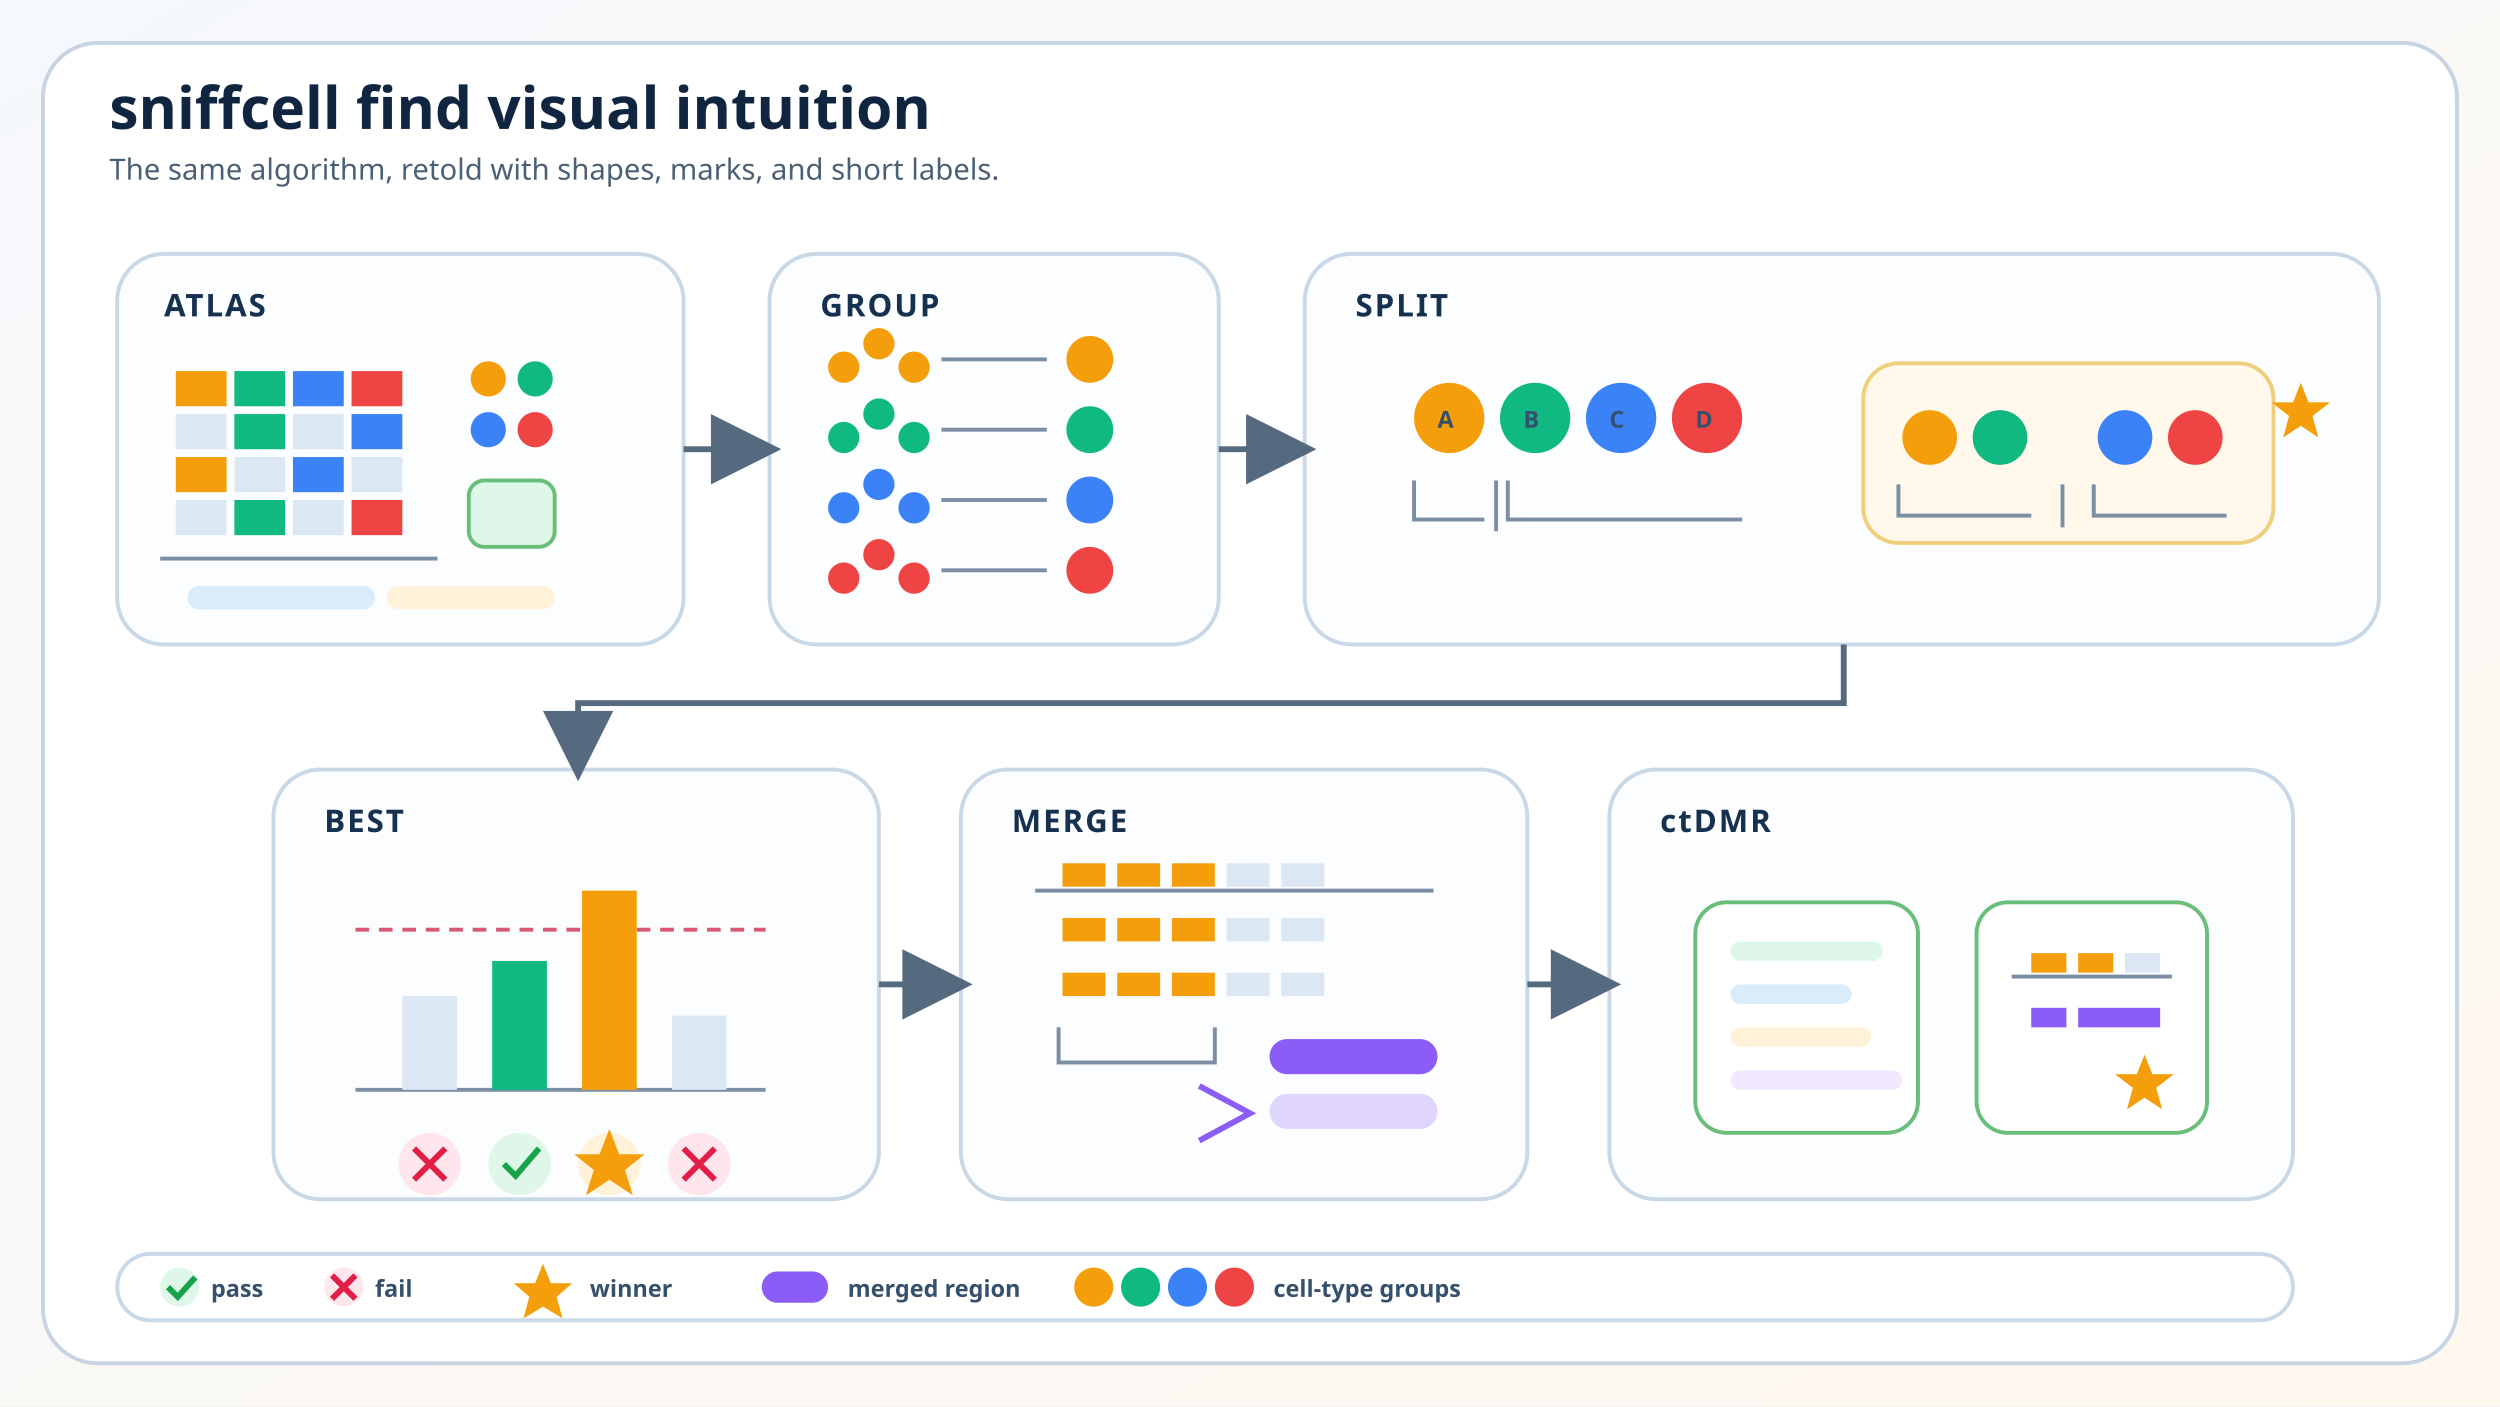
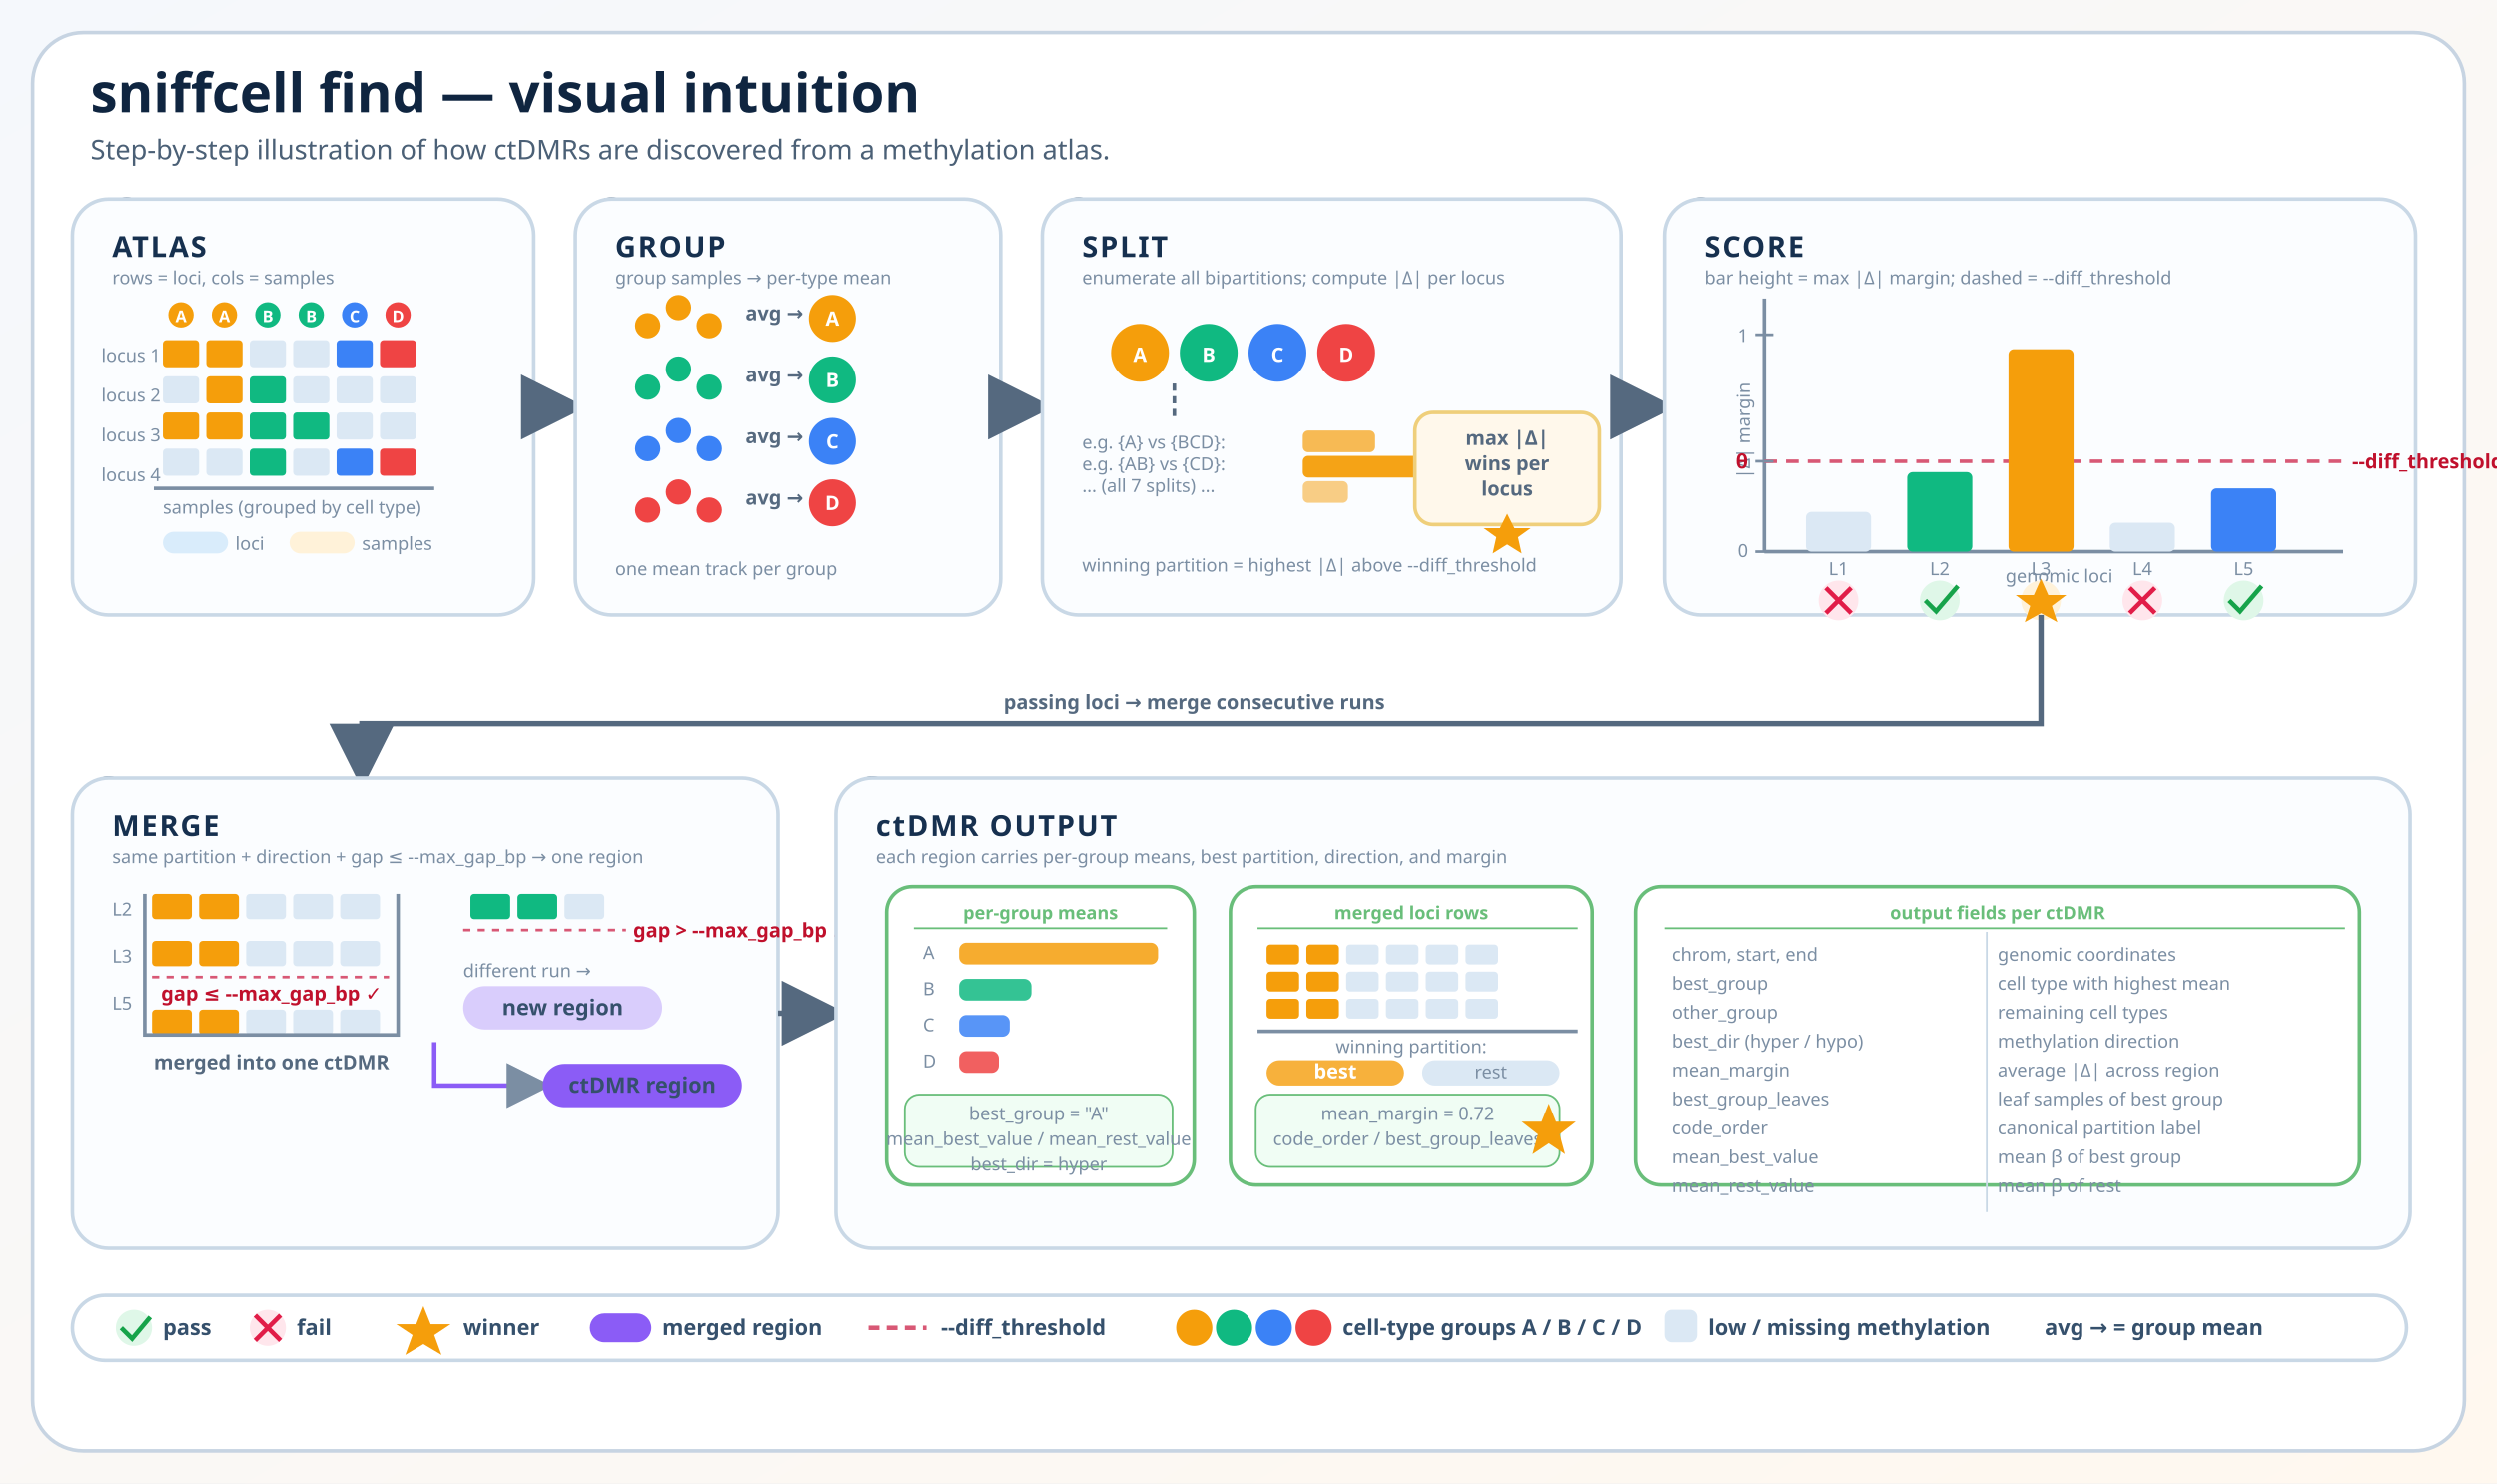
- <svg xmlns="http://www.w3.org/2000/svg" width="1280" height="720" viewBox="0 0 1280 720">
+ <svg xmlns="http://www.w3.org/2000/svg" width="1380" height="820" viewBox="0 0 1380 820">
  <defs>
    <style>
-       .title { font: 700 30px 'Trebuchet MS', sans-serif; fill: #0f2540; }
-       .subtitle { font: 500 15px 'Trebuchet MS', sans-serif; fill: #4b6076; }
+       .title      { font: 700 30px 'Trebuchet MS', sans-serif; fill: #0f2540; }
+       .subtitle   { font: 500 15px 'Trebuchet MS', sans-serif; fill: #4b6076; }
      .panelLabel { font: 700 16px 'Trebuchet MS', sans-serif; fill: #16304f; letter-spacing: 1px; }
-       .legend { font: 600 12px 'Trebuchet MS', sans-serif; fill: #35506c; }
-       .shell { fill: #ffffff; stroke: #c7d4e2; stroke-width: 2; }
-       .panel { fill: #fbfdff; stroke: #c9d8e6; stroke-width: 2; }
-       .flow { stroke: #55697f; stroke-width: 3; fill: none; }
-       .thin { stroke: #7b8ea3; stroke-width: 2; fill: none; }
-       .ghost { fill: #dbe8f4; }
-       .a { fill: #f59e0b; }
-       .b { fill: #10b981; }
-       .c { fill: #3b82f6; }
-       .d { fill: #ef4444; }
-       .ok { fill: #16a34a; }
-       .no { fill: #e11d48; }
-       .star { fill: #f59e0b; }
-       .merge { fill: #8b5cf6; }
+       .legend     { font: 600 12px 'Trebuchet MS', sans-serif; fill: #35506c; }
+       .annot      { font: 600 11px 'Trebuchet MS', sans-serif; fill: #55697f; }
+       .annotRed   { font: 600 11px 'Trebuchet MS', sans-serif; fill: #c0102c; }
+       .annotSmall { font: 500 10px 'Trebuchet MS', sans-serif; fill: #7b8ea3; }
+       .stepNum    { font: 700 11px 'Trebuchet MS', sans-serif; fill: #ffffff; }
+       .subLabel   { font: 600 10px 'Trebuchet MS', sans-serif; fill: #69be7a; }
+       .shell      { fill: #ffffff; stroke: #c7d4e2; stroke-width: 2; }
+       .panel      { fill: #fbfdff; stroke: #c9d8e6; stroke-width: 2; }
+       .flow       { stroke: #55697f; stroke-width: 3; fill: none; }
+       .thin       { stroke: #7b8ea3; stroke-width: 2; fill: none; }
+       .thinRed    { stroke: #d85875; stroke-width: 2; fill: none; stroke-dasharray: 7 5; }
+       .ghost      { fill: #dbe8f4; }
+       .a          { fill: #f59e0b; }
+       .b          { fill: #10b981; }
+       .c          { fill: #3b82f6; }
+       .d          { fill: #ef4444; }
+       .ok         { fill: #16a34a; }
+       .no         { fill: #e11d48; }
+       .star       { fill: #f59e0b; }
+       .merge      { fill: #8b5cf6; }
    </style>
    <linearGradient id="bg2" x1="0" y1="0" x2="1" y2="1">
      <stop offset="0%" stop-color="#f5f8fc" />
      <stop offset="100%" stop-color="#fff8ef" />
    </linearGradient>
    <marker id="arrowHead2" markerWidth="12" markerHeight="12" refX="10" refY="6" orient="auto">
      <path d="M 0 0 L 12 6 L 0 12 z" fill="#55697f" />
    </marker>
+     <marker id="arrowDown" markerWidth="12" markerHeight="12" refX="6" refY="10" orient="auto">
+       <path d="M 0 0 L 6 12 L 12 0 z" fill="#55697f" />
+     </marker>
+     <marker id="arrowThin" markerWidth="10" markerHeight="10" refX="8" refY="5" orient="auto">
+       <path d="M 0 0 L 10 5 L 0 10 z" fill="#7b8ea3" />
+     </marker>
  </defs>
-   <rect x="0" y="0" width="1280" height="720" fill="url(#bg2)" />
-   <rect x="22" y="22" width="1236" height="676" rx="28" class="shell" />
-   <text x="56" y="66" class="title">sniffcell find visual intuition</text>
-   <text x="56" y="92" class="subtitle">The same algorithm, retold with shapes, marks, and short labels.</text>
-   <rect x="60" y="130" width="290" height="200" rx="24" class="panel" />
-   <text x="84" y="162" class="panelLabel">ATLAS</text>
-   <rect x="90" y="190" width="26" height="18" class="a" />
-   <rect x="120" y="190" width="26" height="18" class="b" />
-   <rect x="150" y="190" width="26" height="18" class="c" />
-   <rect x="180" y="190" width="26" height="18" class="d" />
-   <rect x="90" y="212" width="26" height="18" class="ghost" />
-   <rect x="120" y="212" width="26" height="18" class="b" />
-   <rect x="150" y="212" width="26" height="18" class="ghost" />
-   <rect x="180" y="212" width="26" height="18" class="c" />
-   <rect x="90" y="234" width="26" height="18" class="a" />
-   <rect x="120" y="234" width="26" height="18" class="ghost" />
-   <rect x="150" y="234" width="26" height="18" class="c" />
-   <rect x="180" y="234" width="26" height="18" class="ghost" />
-   <rect x="90" y="256" width="26" height="18" class="ghost" />
-   <rect x="120" y="256" width="26" height="18" class="b" />
-   <rect x="150" y="256" width="26" height="18" class="ghost" />
-   <rect x="180" y="256" width="26" height="18" class="d" />
-   <line x1="82" y1="286" x2="224" y2="286" class="thin" />
-   <circle cx="250" cy="194" r="9" class="a" />
-   <circle cx="274" cy="194" r="9" class="b" />
-   <circle cx="250" cy="220" r="9" class="c" />
-   <circle cx="274" cy="220" r="9" class="d" />
-   <rect x="240" y="246" width="44" height="34" rx="8" fill="#dff7e8" stroke="#69be7a" stroke-width="2" />
-   <rect x="96" y="300" width="96" height="12" rx="6" fill="#d9ecfb" />
-   <rect x="198" y="300" width="86" height="12" rx="6" fill="#fff2d9" />
-   <rect x="394" y="130" width="230" height="200" rx="24" class="panel" />
-   <text x="420" y="162" class="panelLabel">GROUP</text>
-   <circle cx="432" cy="188" r="8" class="a" />
-   <circle cx="450" cy="176" r="8" class="a" />
-   <circle cx="468" cy="188" r="8" class="a" />
-   <path d="M482 184 L536 184" class="thin" />
-   <circle cx="558" cy="184" r="12" class="a" />
-   <circle cx="432" cy="224" r="8" class="b" />
-   <circle cx="450" cy="212" r="8" class="b" />
-   <circle cx="468" cy="224" r="8" class="b" />
-   <path d="M482 220 L536 220" class="thin" />
-   <circle cx="558" cy="220" r="12" class="b" />
-   <circle cx="432" cy="260" r="8" class="c" />
-   <circle cx="450" cy="248" r="8" class="c" />
-   <circle cx="468" cy="260" r="8" class="c" />
-   <path d="M482 256 L536 256" class="thin" />
-   <circle cx="558" cy="256" r="12" class="c" />
-   <circle cx="432" cy="296" r="8" class="d" />
-   <circle cx="450" cy="284" r="8" class="d" />
-   <circle cx="468" cy="296" r="8" class="d" />
-   <path d="M482 292 L536 292" class="thin" />
-   <circle cx="558" cy="292" r="12" class="d" />
-   <rect x="668" y="130" width="550" height="200" rx="24" class="panel" />
-   <text x="694" y="162" class="panelLabel">SPLIT</text>
-   <circle cx="742" cy="214" r="18" class="a" />
-   <circle cx="786" cy="214" r="18" class="b" />
-   <circle cx="830" cy="214" r="18" class="c" />
-   <circle cx="874" cy="214" r="18" class="d" />
-   <text x="736" y="219" class="legend">A</text>
-   <text x="780" y="219" class="legend">B</text>
-   <text x="824" y="219" class="legend">C</text>
-   <text x="868" y="219" class="legend">D</text>
-   <path d="M724 246 L724 266 L760 266" class="thin" />
-   <path d="M772 246 L772 266 L892 266" class="thin" />
-   <line x1="766" y1="246" x2="766" y2="272" class="thin" />
-   <rect x="954" y="186" width="210" height="92" rx="18" fill="#fff8eb" stroke="#efcf7b" stroke-width="2" />
-   <circle cx="988" cy="224" r="14" class="a" />
-   <circle cx="1024" cy="224" r="14" class="b" />
-   <circle cx="1088" cy="224" r="14" class="c" />
-   <circle cx="1124" cy="224" r="14" class="d" />
-   <path d="M972 248 L972 264 L1040 264" class="thin" />
-   <path d="M1072 248 L1072 264 L1140 264" class="thin" />
-   <line x1="1056" y1="248" x2="1056" y2="270" class="thin" />
-   <polygon points="1178,196 1182,206 1193,206 1184,213 1187,224 1178,218 1169,224 1172,213 1163,206 1174,206" class="star" />
-   <rect x="140" y="394" width="310" height="220" rx="24" class="panel" />
-   <text x="166" y="426" class="panelLabel">BEST</text>
-   <line x1="182" y1="558" x2="392" y2="558" class="thin" />
-   <line x1="182" y1="476" x2="392" y2="476" stroke="#d85875" stroke-width="2" stroke-dasharray="7 5" />
-   <rect x="206" y="510" width="28" height="48" class="ghost" />
-   <rect x="252" y="492" width="28" height="66" class="b" />
-   <rect x="298" y="456" width="28" height="102" class="a" />
-   <rect x="344" y="520" width="28" height="38" class="ghost" />
-   <circle cx="220" cy="596" r="16" fill="#ffe6ec" />
-   <line x1="212" y1="588" x2="228" y2="604" stroke="#e11d48" stroke-width="3" />
-   <line x1="228" y1="588" x2="212" y2="604" stroke="#e11d48" stroke-width="3" />
-   <circle cx="266" cy="596" r="16" fill="#dff7e8" />
-   <polyline points="258,596 264,602 276,588" fill="none" stroke="#16a34a" stroke-width="3" />
-   <circle cx="312" cy="596" r="16" fill="#fff2d9" />
-   <polygon points="312,578 317,591 330,591 320,599 324,612 312,604 300,612 304,599 294,591 307,591" class="star" />
-   <circle cx="358" cy="596" r="16" fill="#ffe6ec" />
-   <line x1="350" y1="588" x2="366" y2="604" stroke="#e11d48" stroke-width="3" />
-   <line x1="366" y1="588" x2="350" y2="604" stroke="#e11d48" stroke-width="3" />
-   <rect x="492" y="394" width="290" height="220" rx="24" class="panel" />
-   <text x="518" y="426" class="panelLabel">MERGE</text>
-   <line x1="530" y1="456" x2="734" y2="456" class="thin" />
-   <rect x="544" y="442" width="22" height="12" class="a" />
-   <rect x="572" y="442" width="22" height="12" class="a" />
-   <rect x="600" y="442" width="22" height="12" class="a" />
-   <rect x="628" y="442" width="22" height="12" class="ghost" />
-   <rect x="656" y="442" width="22" height="12" class="ghost" />
-   <rect x="544" y="470" width="22" height="12" class="a" />
-   <rect x="572" y="470" width="22" height="12" class="a" />
-   <rect x="600" y="470" width="22" height="12" class="a" />
-   <rect x="628" y="470" width="22" height="12" class="ghost" />
-   <rect x="656" y="470" width="22" height="12" class="ghost" />
-   <rect x="544" y="498" width="22" height="12" class="a" />
-   <rect x="572" y="498" width="22" height="12" class="a" />
-   <rect x="600" y="498" width="22" height="12" class="a" />
-   <rect x="628" y="498" width="22" height="12" class="ghost" />
-   <rect x="656" y="498" width="22" height="12" class="ghost" />
-   <path d="M542 526 L542 544 L622 544 L622 526" class="thin" />
-   <rect x="650" y="532" width="86" height="18" rx="9" class="merge" />
-   <rect x="650" y="560" width="86" height="18" rx="9" class="merge" opacity="0.25" />
-   <polyline points="614,556 640,570 614,584" fill="none" stroke="#8b5cf6" stroke-width="3" />
-   <rect x="824" y="394" width="350" height="220" rx="24" class="panel" />
-   <text x="850" y="426" class="panelLabel">ctDMR</text>
-   <rect x="868" y="462" width="114" height="118" rx="16" fill="#ffffff" stroke="#69be7a" stroke-width="2" />
-   <rect x="886" y="482" width="78" height="10" rx="5" fill="#dff7e8" />
-   <rect x="886" y="504" width="62" height="10" rx="5" fill="#d9ecfb" />
-   <rect x="886" y="526" width="72" height="10" rx="5" fill="#fff2d9" />
-   <rect x="886" y="548" width="88" height="10" rx="5" fill="#f1eaff" />
-   <rect x="1012" y="462" width="118" height="118" rx="16" fill="#ffffff" stroke="#69be7a" stroke-width="2" />
-   <line x1="1030" y1="500" x2="1112" y2="500" class="thin" />
-   <rect x="1040" y="488" width="18" height="10" class="a" />
-   <rect x="1064" y="488" width="18" height="10" class="a" />
-   <rect x="1088" y="488" width="18" height="10" class="ghost" />
-   <rect x="1040" y="516" width="18" height="10" class="merge" />
-   <rect x="1064" y="516" width="42" height="10" class="merge" />
-   <polygon points="1098,540 1102,550 1113,550 1104,557 1107,568 1098,562 1089,568 1092,557 1083,550 1094,550" class="star" />
-   <path d="M350 230 L394 230" class="flow" marker-end="url(#arrowHead2)" />
-   <path d="M624 230 L668 230" class="flow" marker-end="url(#arrowHead2)" />
-   <path d="M944 330 L944 360 L296 360 L296 394" class="flow" marker-end="url(#arrowHead2)" />
-   <path d="M450 504 L492 504" class="flow" marker-end="url(#arrowHead2)" />
-   <path d="M782 504 L824 504" class="flow" marker-end="url(#arrowHead2)" />
-   <rect x="60" y="642" width="1114" height="34" rx="17" fill="#ffffff" stroke="#c9d8e6" stroke-width="2" />
-   <circle cx="92" cy="659" r="10" fill="#dff7e8" />
-   <polyline points="86,659 91,664 100,654" fill="none" stroke="#16a34a" stroke-width="3" />
-   <text x="108" y="664" class="legend">pass</text>
-   <circle cx="176" cy="659" r="10" fill="#ffe6ec" />
-   <line x1="170" y1="653" x2="182" y2="665" stroke="#e11d48" stroke-width="3" />
-   <line x1="182" y1="653" x2="170" y2="665" stroke="#e11d48" stroke-width="3" />
-   <text x="192" y="664" class="legend">fail</text>
-   <polygon points="278,647 282,657 293,657 285,664 288,675 278,669 268,675 271,664 263,657 274,657" class="star" />
-   <text x="302" y="664" class="legend">winner</text>
-   <rect x="390" y="651" width="34" height="16" rx="8" class="merge" />
-   <text x="434" y="664" class="legend">merged region</text>
-   <circle cx="560" cy="659" r="10" class="a" />
-   <circle cx="584" cy="659" r="10" class="b" />
-   <circle cx="608" cy="659" r="10" class="c" />
-   <circle cx="632" cy="659" r="10" class="d" />
-   <text x="652" y="664" class="legend">cell-type groups</text>
+   <rect x="0" y="0" width="1380" height="820" fill="url(#bg2)" />
+   <rect x="18" y="18" width="1344" height="784" rx="28" class="shell" />
+   <text x="50" y="62" class="title">sniffcell find  —  visual intuition</text>
+   <text x="50" y="88" class="subtitle">Step-by-step illustration of how ctDMRs are discovered from a methylation atlas.</text>
+   <circle cx="70" cy="120" r="11" fill="#55697f" />
+   <text x="70" y="124" class="stepNum" text-anchor="middle">1</text>
+   <rect x="40" y="110" width="255" height="230" rx="20" class="panel" />
+   <text x="62" y="142" class="panelLabel">ATLAS</text>
+   <text x="62" y="157" class="annotSmall">rows = loci, cols = samples</text>
+   <circle cx="100" cy="174" r="7" class="a" />
+   <circle cx="124" cy="174" r="7" class="a" />
+   <circle cx="148" cy="174" r="7" class="b" />
+   <circle cx="172" cy="174" r="7" class="b" />
+   <circle cx="196" cy="174" r="7" class="c" />
+   <circle cx="220" cy="174" r="7" class="d" />
+   <text x="100" y="178" class="stepNum" text-anchor="middle" style="font-size:9px">A</text>
+   <text x="124" y="178" class="stepNum" text-anchor="middle" style="font-size:9px">A</text>
+   <text x="148" y="178" class="stepNum" text-anchor="middle" style="font-size:9px">B</text>
+   <text x="172" y="178" class="stepNum" text-anchor="middle" style="font-size:9px">B</text>
+   <text x="196" y="178" class="stepNum" text-anchor="middle" style="font-size:9px">C</text>
+   <text x="220" y="178" class="stepNum" text-anchor="middle" style="font-size:9px">D</text>
+   <text x="56" y="200" class="annotSmall">locus 1</text>
+   <text x="56" y="222" class="annotSmall">locus 2</text>
+   <text x="56" y="244" class="annotSmall">locus 3</text>
+   <text x="56" y="266" class="annotSmall">locus 4</text>
+   <rect x="90" y="188" width="20" height="15" class="a" rx="2" />
+   <rect x="114" y="188" width="20" height="15" class="a" rx="2" />
+   <rect x="138" y="188" width="20" height="15" class="ghost" rx="2" />
+   <rect x="162" y="188" width="20" height="15" class="ghost" rx="2" />
+   <rect x="186" y="188" width="20" height="15" class="c" rx="2" />
+   <rect x="210" y="188" width="20" height="15" class="d" rx="2" />
+   <rect x="90" y="208" width="20" height="15" class="ghost" rx="2" />
+   <rect x="114" y="208" width="20" height="15" class="a" rx="2" />
+   <rect x="138" y="208" width="20" height="15" class="b" rx="2" />
+   <rect x="162" y="208" width="20" height="15" class="ghost" rx="2" />
+   <rect x="186" y="208" width="20" height="15" class="ghost" rx="2" />
+   <rect x="210" y="208" width="20" height="15" class="ghost" rx="2" />
+   <rect x="90" y="228" width="20" height="15" class="a" rx="2" />
+   <rect x="114" y="228" width="20" height="15" class="a" rx="2" />
+   <rect x="138" y="228" width="20" height="15" class="b" rx="2" />
+   <rect x="162" y="228" width="20" height="15" class="b" rx="2" />
+   <rect x="186" y="228" width="20" height="15" class="ghost" rx="2" />
+   <rect x="210" y="228" width="20" height="15" class="ghost" rx="2" />
+   <rect x="90" y="248" width="20" height="15" class="ghost" rx="2" />
+   <rect x="114" y="248" width="20" height="15" class="ghost" rx="2" />
+   <rect x="138" y="248" width="20" height="15" class="b" rx="2" />
+   <rect x="162" y="248" width="20" height="15" class="ghost" rx="2" />
+   <rect x="186" y="248" width="20" height="15" class="c" rx="2" />
+   <rect x="210" y="248" width="20" height="15" class="d" rx="2" />
+   <line x1="85" y1="270" x2="240" y2="270" class="thin" />
+   <text x="90" y="284" class="annotSmall">samples (grouped by cell type)</text>
+   <rect x="90" y="294" width="36" height="12" rx="6" fill="#d9ecfb" />
+   <text x="130" y="304" class="annotSmall">loci</text>
+   <rect x="160" y="294" width="36" height="12" rx="6" fill="#fff2d9" />
+   <text x="200" y="304" class="annotSmall">samples</text>
+   <path d="M295 225 L318 225" class="flow" marker-end="url(#arrowHead2)" />
+   <circle cx="338" cy="120" r="11" fill="#55697f" />
+   <text x="338" y="124" class="stepNum" text-anchor="middle">2</text>
+   <rect x="318" y="110" width="235" height="230" rx="20" class="panel" />
+   <text x="340" y="142" class="panelLabel">GROUP</text>
+   <text x="340" y="157" class="annotSmall">group samples → per-type mean</text>
+   <circle cx="358" cy="180" r="7" class="a" />
+   <circle cx="375" cy="170" r="7" class="a" />
+   <circle cx="392" cy="180" r="7" class="a" />
+   <text x="412" y="177" class="annot">avg →</text>
+   <circle cx="460" cy="176" r="13" class="a" />
+   <text x="460" y="180" class="stepNum" text-anchor="middle">A</text>
+   <circle cx="358" cy="214" r="7" class="b" />
+   <circle cx="375" cy="204" r="7" class="b" />
+   <circle cx="392" cy="214" r="7" class="b" />
+   <text x="412" y="211" class="annot">avg →</text>
+   <circle cx="460" cy="210" r="13" class="b" />
+   <text x="460" y="214" class="stepNum" text-anchor="middle">B</text>
+   <circle cx="358" cy="248" r="7" class="c" />
+   <circle cx="375" cy="238" r="7" class="c" />
+   <circle cx="392" cy="248" r="7" class="c" />
+   <text x="412" y="245" class="annot">avg →</text>
+   <circle cx="460" cy="244" r="13" class="c" />
+   <text x="460" y="248" class="stepNum" text-anchor="middle">C</text>
+   <circle cx="358" cy="282" r="7" class="d" />
+   <circle cx="375" cy="272" r="7" class="d" />
+   <circle cx="392" cy="282" r="7" class="d" />
+   <text x="412" y="279" class="annot">avg →</text>
+   <circle cx="460" cy="278" r="13" class="d" />
+   <text x="460" y="282" class="stepNum" text-anchor="middle">D</text>
+   <text x="340" y="318" class="annotSmall">one mean track per group</text>
+   <path d="M553 225 L576 225" class="flow" marker-end="url(#arrowHead2)" />
+   <circle cx="596" cy="120" r="11" fill="#55697f" />
+   <text x="596" y="124" class="stepNum" text-anchor="middle">3</text>
+   <rect x="576" y="110" width="320" height="230" rx="20" class="panel" />
+   <text x="598" y="142" class="panelLabel">SPLIT</text>
+   <text x="598" y="157" class="annotSmall">enumerate all bipartitions; compute |Δ| per locus</text>
+   <circle cx="630" cy="195" r="16" class="a" />
+   <circle cx="668" cy="195" r="16" class="b" />
+   <circle cx="706" cy="195" r="16" class="c" />
+   <circle cx="744" cy="195" r="16" class="d" />
+   <text x="630" y="200" class="stepNum" text-anchor="middle">A</text>
+   <text x="668" y="200" class="stepNum" text-anchor="middle">B</text>
+   <text x="706" y="200" class="stepNum" text-anchor="middle">C</text>
+   <text x="744" y="200" class="stepNum" text-anchor="middle">D</text>
+   <line x1="649" y1="212" x2="649" y2="232" stroke="#55697f" stroke-width="2" stroke-dasharray="4 3" />
+   <text x="598" y="248" class="annotSmall">e.g. {A} vs {BCD}:</text>
+   <text x="598" y="260" class="annotSmall">e.g. {AB} vs {CD}:</text>
+   <text x="598" y="272" class="annotSmall">... (all 7 splits) ...</text>
+   <rect x="720" y="238" width="40" height="12" rx="3" fill="#f59e0b" opacity="0.7" />
+   <rect x="720" y="252" width="70" height="12" rx="3" fill="#f59e0b" opacity="0.95" />
+   <rect x="720" y="266" width="25" height="12" rx="3" fill="#f59e0b" opacity="0.5" />
+   <rect x="782" y="228" width="102" height="62" rx="10" fill="#fff8eb" stroke="#efcf7b" stroke-width="2" />
+   <text x="833" y="246" class="annot" text-anchor="middle">max |Δ|</text>
+   <text x="833" y="260" class="annot" text-anchor="middle">wins per</text>
+   <text x="833" y="274" class="annot" text-anchor="middle">locus</text>
+   <polygon points="833,284 837,292 846,292 839,297 841,306 833,301 825,306 827,297 820,292 829,292" class="star" />
+   <text x="598" y="316" class="annotSmall">winning partition = highest |Δ| above --diff_threshold</text>
+   <path d="M896 225 L920 225" class="flow" marker-end="url(#arrowHead2)" />
+   <circle cx="940" cy="120" r="11" fill="#55697f" />
+   <text x="940" y="124" class="stepNum" text-anchor="middle">4</text>
+   <rect x="920" y="110" width="415" height="230" rx="20" class="panel" />
+   <text x="942" y="142" class="panelLabel">SCORE</text>
+   <text x="942" y="157" class="annotSmall">bar height = max |Δ| margin; dashed = --diff_threshold</text>
+   <line x1="975" y1="165" x2="975" y2="305" class="thin" />
+   <text x="967" y="238" class="annotSmall" text-anchor="middle" transform="rotate(-90, 967, 238)">|Δ| margin</text>
+   <line x1="975" y1="305" x2="1295" y2="305" class="thin" />
+   <text x="1138" y="322" class="annotSmall" text-anchor="middle">genomic loci</text>
+   <line x1="975" y1="255" x2="1295" y2="255" stroke="#d85875" stroke-width="2" stroke-dasharray="7 5" />
+   <text x="1300" y="259" class="annotRed">--diff_threshold</text>
+   <line x1="970" y1="305" x2="980" y2="305" stroke="#7b8ea3" stroke-width="1.5" />
+   <text x="966" y="308" class="annotSmall" text-anchor="end">0</text>
+   <line x1="970" y1="255" x2="980" y2="255" stroke="#7b8ea3" stroke-width="1.5" />
+   <text x="966" y="259" class="annotRed" text-anchor="end">θ</text>
+   <line x1="970" y1="185" x2="980" y2="185" stroke="#7b8ea3" stroke-width="1.5" />
+   <text x="966" y="189" class="annotSmall" text-anchor="end">1</text>
+   <rect x="998" y="283" width="36" height="22" class="ghost" rx="3" />
+   <rect x="1054" y="261" width="36" height="44" class="b" rx="3" />
+   <rect x="1110" y="193" width="36" height="112" class="a" rx="3" />
+   <rect x="1166" y="289" width="36" height="16" class="ghost" rx="3" />
+   <rect x="1222" y="270" width="36" height="35" class="c" rx="3" />
+   <text x="1016" y="318" class="annotSmall" text-anchor="middle">L1</text>
+   <text x="1072" y="318" class="annotSmall" text-anchor="middle">L2</text>
+   <text x="1128" y="318" class="annotSmall" text-anchor="middle">L3</text>
+   <text x="1184" y="318" class="annotSmall" text-anchor="middle">L4</text>
+   <text x="1240" y="318" class="annotSmall" text-anchor="middle">L5</text>
+   <circle cx="1016" cy="332" r="11" fill="#ffe6ec" />
+   <line x1="1009" y1="325" x2="1023" y2="339" stroke="#e11d48" stroke-width="2.5" />
+   <line x1="1023" y1="325" x2="1009" y2="339" stroke="#e11d48" stroke-width="2.5" />
+   <circle cx="1072" cy="332" r="11" fill="#dff7e8" />
+   <polyline points="1064,332 1070,338 1082,324" fill="none" stroke="#16a34a" stroke-width="2.5" />
+   <circle cx="1128" cy="332" r="11" fill="#fff2d9" />
+   <polygon points="1128,320 1132,329 1142,329 1134,335 1137,344 1128,339 1119,344 1122,335 1114,329 1124,329" class="star" />
+   <circle cx="1184" cy="332" r="11" fill="#ffe6ec" />
+   <line x1="1177" y1="325" x2="1191" y2="339" stroke="#e11d48" stroke-width="2.5" />
+   <line x1="1191" y1="325" x2="1177" y2="339" stroke="#e11d48" stroke-width="2.5" />
+   <circle cx="1240" cy="332" r="11" fill="#dff7e8" />
+   <polyline points="1232,332 1238,338 1250,324" fill="none" stroke="#16a34a" stroke-width="2.5" />
+   <path d="M1128 340 L1128 400 L200 400 L200 430" class="flow" marker-end="url(#arrowHead2)" />
+   <text x="660" y="392" class="annot" text-anchor="middle">passing loci → merge consecutive runs</text>
+   <circle cx="60" cy="440" r="11" fill="#55697f" />
+   <text x="60" y="444" class="stepNum" text-anchor="middle">5</text>
+   <rect x="40" y="430" width="390" height="260" rx="20" class="panel" />
+   <text x="62" y="462" class="panelLabel">MERGE</text>
+   <text x="62" y="477" class="annotSmall">same partition + direction + gap ≤ --max_gap_bp → one region</text>
+   <text x="62" y="506" class="annotSmall">L2</text>
+   <text x="62" y="532" class="annotSmall">L3</text>
+   <text x="62" y="558" class="annotSmall">L5</text>
+   <rect x="84" y="494" width="22" height="14" class="a" rx="2" />
+   <rect x="110" y="494" width="22" height="14" class="a" rx="2" />
+   <rect x="136" y="494" width="22" height="14" class="ghost" rx="2" />
+   <rect x="162" y="494" width="22" height="14" class="ghost" rx="2" />
+   <rect x="188" y="494" width="22" height="14" class="ghost" rx="2" />
+   <rect x="84" y="520" width="22" height="14" class="a" rx="2" />
+   <rect x="110" y="520" width="22" height="14" class="a" rx="2" />
+   <rect x="136" y="520" width="22" height="14" class="ghost" rx="2" />
+   <rect x="162" y="520" width="22" height="14" class="ghost" rx="2" />
+   <rect x="188" y="520" width="22" height="14" class="ghost" rx="2" />
+   <line x1="84" y1="540" x2="215" y2="540" stroke="#d85875" stroke-width="1.5" stroke-dasharray="4 4" />
+   <text x="150" y="553" class="annotRed" text-anchor="middle">gap ≤ --max_gap_bp  ✓</text>
+   <rect x="84" y="558" width="22" height="14" class="a" rx="2" />
+   <rect x="110" y="558" width="22" height="14" class="a" rx="2" />
+   <rect x="136" y="558" width="22" height="14" class="ghost" rx="2" />
+   <rect x="162" y="558" width="22" height="14" class="ghost" rx="2" />
+   <rect x="188" y="558" width="22" height="14" class="ghost" rx="2" />
+   <path d="M80 494 L80 572 L220 572 L220 494" class="thin" />
+   <text x="150" y="591" class="annot" text-anchor="middle">merged into one ctDMR</text>
+   <path d="M240 576 L240 600 L300 600" stroke="#8b5cf6" stroke-width="2.5" fill="none" marker-end="url(#arrowThin)" />
+   <rect x="300" y="588" width="110" height="24" rx="12" class="merge" />
+   <text x="355" y="604" class="legend" fill="#ffffff" text-anchor="middle">ctDMR region</text>
+   <rect x="260" y="494" width="22" height="14" class="b" rx="2" />
+   <rect x="286" y="494" width="22" height="14" class="b" rx="2" />
+   <rect x="312" y="494" width="22" height="14" class="ghost" rx="2" />
+   <line x1="256" y1="514" x2="346" y2="514" stroke="#d85875" stroke-width="1.5" stroke-dasharray="4 4" />
+   <text x="350" y="518" class="annotRed">gap &gt; --max_gap_bp  ✗</text>
+   <text x="256" y="540" class="annotSmall">different run →</text>
+   <rect x="256" y="545" width="110" height="24" rx="12" class="merge" opacity="0.3" />
+   <text x="311" y="561" class="legend" text-anchor="middle">new region</text>
+   <path d="M430 560 L462 560" class="flow" marker-end="url(#arrowHead2)" />
+   <circle cx="482" cy="440" r="11" fill="#55697f" />
+   <text x="482" y="444" class="stepNum" text-anchor="middle">6</text>
+   <rect x="462" y="430" width="870" height="260" rx="20" class="panel" />
+   <text x="484" y="462" class="panelLabel">ctDMR  OUTPUT</text>
+   <text x="484" y="477" class="annotSmall">each region carries per-group means, best partition, direction, and margin</text>
+   <rect x="490" y="490" width="170" height="165" rx="14" fill="#ffffff" stroke="#69be7a" stroke-width="2" />
+   <text x="575" y="508" class="subLabel" text-anchor="middle">per-group means</text>
+   <line x1="505" y1="513" x2="645" y2="513" stroke="#69be7a" stroke-width="1" />
+   <text x="510" y="530" class="annotSmall">A</text>
+   <rect x="530" y="521" width="110" height="12" rx="4" class="a" opacity="0.85" />
+   <text x="510" y="550" class="annotSmall">B</text>
+   <rect x="530" y="541" width="40" height="12" rx="4" class="b" opacity="0.85" />
+   <text x="510" y="570" class="annotSmall">C</text>
+   <rect x="530" y="561" width="28" height="12" rx="4" class="c" opacity="0.85" />
+   <text x="510" y="590" class="annotSmall">D</text>
+   <rect x="530" y="581" width="22" height="12" rx="4" class="d" opacity="0.85" />
+   <rect x="500" y="605" width="148" height="40" rx="8" fill="#f0fdf4" stroke="#69be7a" stroke-width="1" />
+   <text x="574" y="619" class="annotSmall" text-anchor="middle">best_group = "A"</text>
+   <text x="574" y="633" class="annotSmall" text-anchor="middle">mean_best_value / mean_rest_value</text>
+   <text x="574" y="647" class="annotSmall" text-anchor="middle">best_dir = hyper</text>
+   <rect x="680" y="490" width="200" height="165" rx="14" fill="#ffffff" stroke="#69be7a" stroke-width="2" />
+   <text x="780" y="508" class="subLabel" text-anchor="middle">merged loci rows</text>
+   <line x1="695" y1="513" x2="872" y2="513" stroke="#69be7a" stroke-width="1" />
+   <rect x="700" y="522" width="18" height="11" class="a" rx="2" />
+   <rect x="722" y="522" width="18" height="11" class="a" rx="2" />
+   <rect x="744" y="522" width="18" height="11" class="ghost" rx="2" />
+   <rect x="766" y="522" width="18" height="11" class="ghost" rx="2" />
+   <rect x="788" y="522" width="18" height="11" class="ghost" rx="2" />
+   <rect x="810" y="522" width="18" height="11" class="ghost" rx="2" />
+   <rect x="700" y="537" width="18" height="11" class="a" rx="2" />
+   <rect x="722" y="537" width="18" height="11" class="a" rx="2" />
+   <rect x="744" y="537" width="18" height="11" class="ghost" rx="2" />
+   <rect x="766" y="537" width="18" height="11" class="ghost" rx="2" />
+   <rect x="788" y="537" width="18" height="11" class="ghost" rx="2" />
+   <rect x="810" y="537" width="18" height="11" class="ghost" rx="2" />
+   <rect x="700" y="552" width="18" height="11" class="a" rx="2" />
+   <rect x="722" y="552" width="18" height="11" class="a" rx="2" />
+   <rect x="744" y="552" width="18" height="11" class="ghost" rx="2" />
+   <rect x="766" y="552" width="18" height="11" class="ghost" rx="2" />
+   <rect x="788" y="552" width="18" height="11" class="ghost" rx="2" />
+   <rect x="810" y="552" width="18" height="11" class="ghost" rx="2" />
+   <line x1="695" y1="570" x2="872" y2="570" class="thin" />
+   <text x="780" y="582" class="annotSmall" text-anchor="middle">winning partition:</text>
+   <rect x="700" y="586" width="76" height="14" rx="7" class="a" opacity="0.8" />
+   <text x="738" y="596" class="stepNum" text-anchor="middle">best</text>
+   <rect x="786" y="586" width="76" height="14" rx="7" class="ghost" />
+   <text x="824" y="596" class="annotSmall" text-anchor="middle">rest</text>
+   <rect x="694" y="605" width="168" height="40" rx="8" fill="#f0fdf4" stroke="#69be7a" stroke-width="1" />
+   <text x="778" y="619" class="annotSmall" text-anchor="middle">mean_margin = 0.72</text>
+   <text x="778" y="633" class="annotSmall" text-anchor="middle">code_order / best_group_leaves</text>
+   <polygon points="856,610 860,620 871,620 862,627 865,638 856,632 847,638 850,627 841,620 852,620" class="star" />
+   <rect x="904" y="490" width="400" height="165" rx="14" fill="#ffffff" stroke="#69be7a" stroke-width="2" />
+   <text x="1104" y="508" class="subLabel" text-anchor="middle">output fields per ctDMR</text>
+   <line x1="920" y1="513" x2="1296" y2="513" stroke="#69be7a" stroke-width="1" />
+   <text x="924" y="531" class="annotSmall">chrom, start, end</text>
+   <text x="924" y="547" class="annotSmall">best_group</text>
+   <text x="924" y="563" class="annotSmall">other_group</text>
+   <text x="924" y="579" class="annotSmall">best_dir  (hyper / hypo)</text>
+   <text x="924" y="595" class="annotSmall">mean_margin</text>
+   <text x="924" y="611" class="annotSmall">best_group_leaves</text>
+   <text x="924" y="627" class="annotSmall">code_order</text>
+   <text x="924" y="643" class="annotSmall">mean_best_value</text>
+   <text x="924" y="659" class="annotSmall">mean_rest_value</text>
+   <text x="1104" y="531" class="annotSmall">genomic coordinates</text>
+   <text x="1104" y="547" class="annotSmall">cell type with highest mean</text>
+   <text x="1104" y="563" class="annotSmall">remaining cell types</text>
+   <text x="1104" y="579" class="annotSmall">methylation direction</text>
+   <text x="1104" y="595" class="annotSmall">average |Δ| across region</text>
+   <text x="1104" y="611" class="annotSmall">leaf samples of best group</text>
+   <text x="1104" y="627" class="annotSmall">canonical partition label</text>
+   <text x="1104" y="643" class="annotSmall">mean β of best group</text>
+   <text x="1104" y="659" class="annotSmall">mean β of rest</text>
+   <line x1="1098" y1="515" x2="1098" y2="670" stroke="#c9d8e6" stroke-width="1" />
+   <rect x="40" y="716" width="1290" height="36" rx="18" fill="#ffffff" stroke="#c9d8e6" stroke-width="2" />
+   <circle cx="74" cy="734" r="10" fill="#dff7e8" />
+   <polyline points="67,734 73,740 83,728" fill="none" stroke="#16a34a" stroke-width="2.5" />
+   <text x="90" y="738" class="legend">pass</text>
+   <circle cx="148" cy="734" r="10" fill="#ffe6ec" />
+   <line x1="141" y1="727" x2="155" y2="741" stroke="#e11d48" stroke-width="2.5" />
+   <line x1="155" y1="727" x2="141" y2="741" stroke="#e11d48" stroke-width="2.5" />
+   <text x="164" y="738" class="legend">fail</text>
+   <polygon points="234,722 238,732 249,732 240,738 244,749 234,743 224,749 228,738 219,732 230,732" class="star" />
+   <text x="256" y="738" class="legend">winner</text>
+   <rect x="326" y="726" width="34" height="16" rx="8" class="merge" />
+   <text x="366" y="738" class="legend">merged region</text>
+   <line x1="480" y1="734" x2="512" y2="734" stroke="#d85875" stroke-width="2.5" stroke-dasharray="6 4" />
+   <text x="520" y="738" class="legend">--diff_threshold</text>
+   <circle cx="660" cy="734" r="10" class="a" />
+   <circle cx="682" cy="734" r="10" class="b" />
+   <circle cx="704" cy="734" r="10" class="c" />
+   <circle cx="726" cy="734" r="10" class="d" />
+   <text x="742" y="738" class="legend">cell-type groups  A / B / C / D</text>
+   <rect x="920" y="724" width="18" height="18" rx="4" class="ghost" />
+   <text x="944" y="738" class="legend">low / missing methylation</text>
+   <text x="1130" y="738" class="legend">avg → = group mean</text>
</svg>
